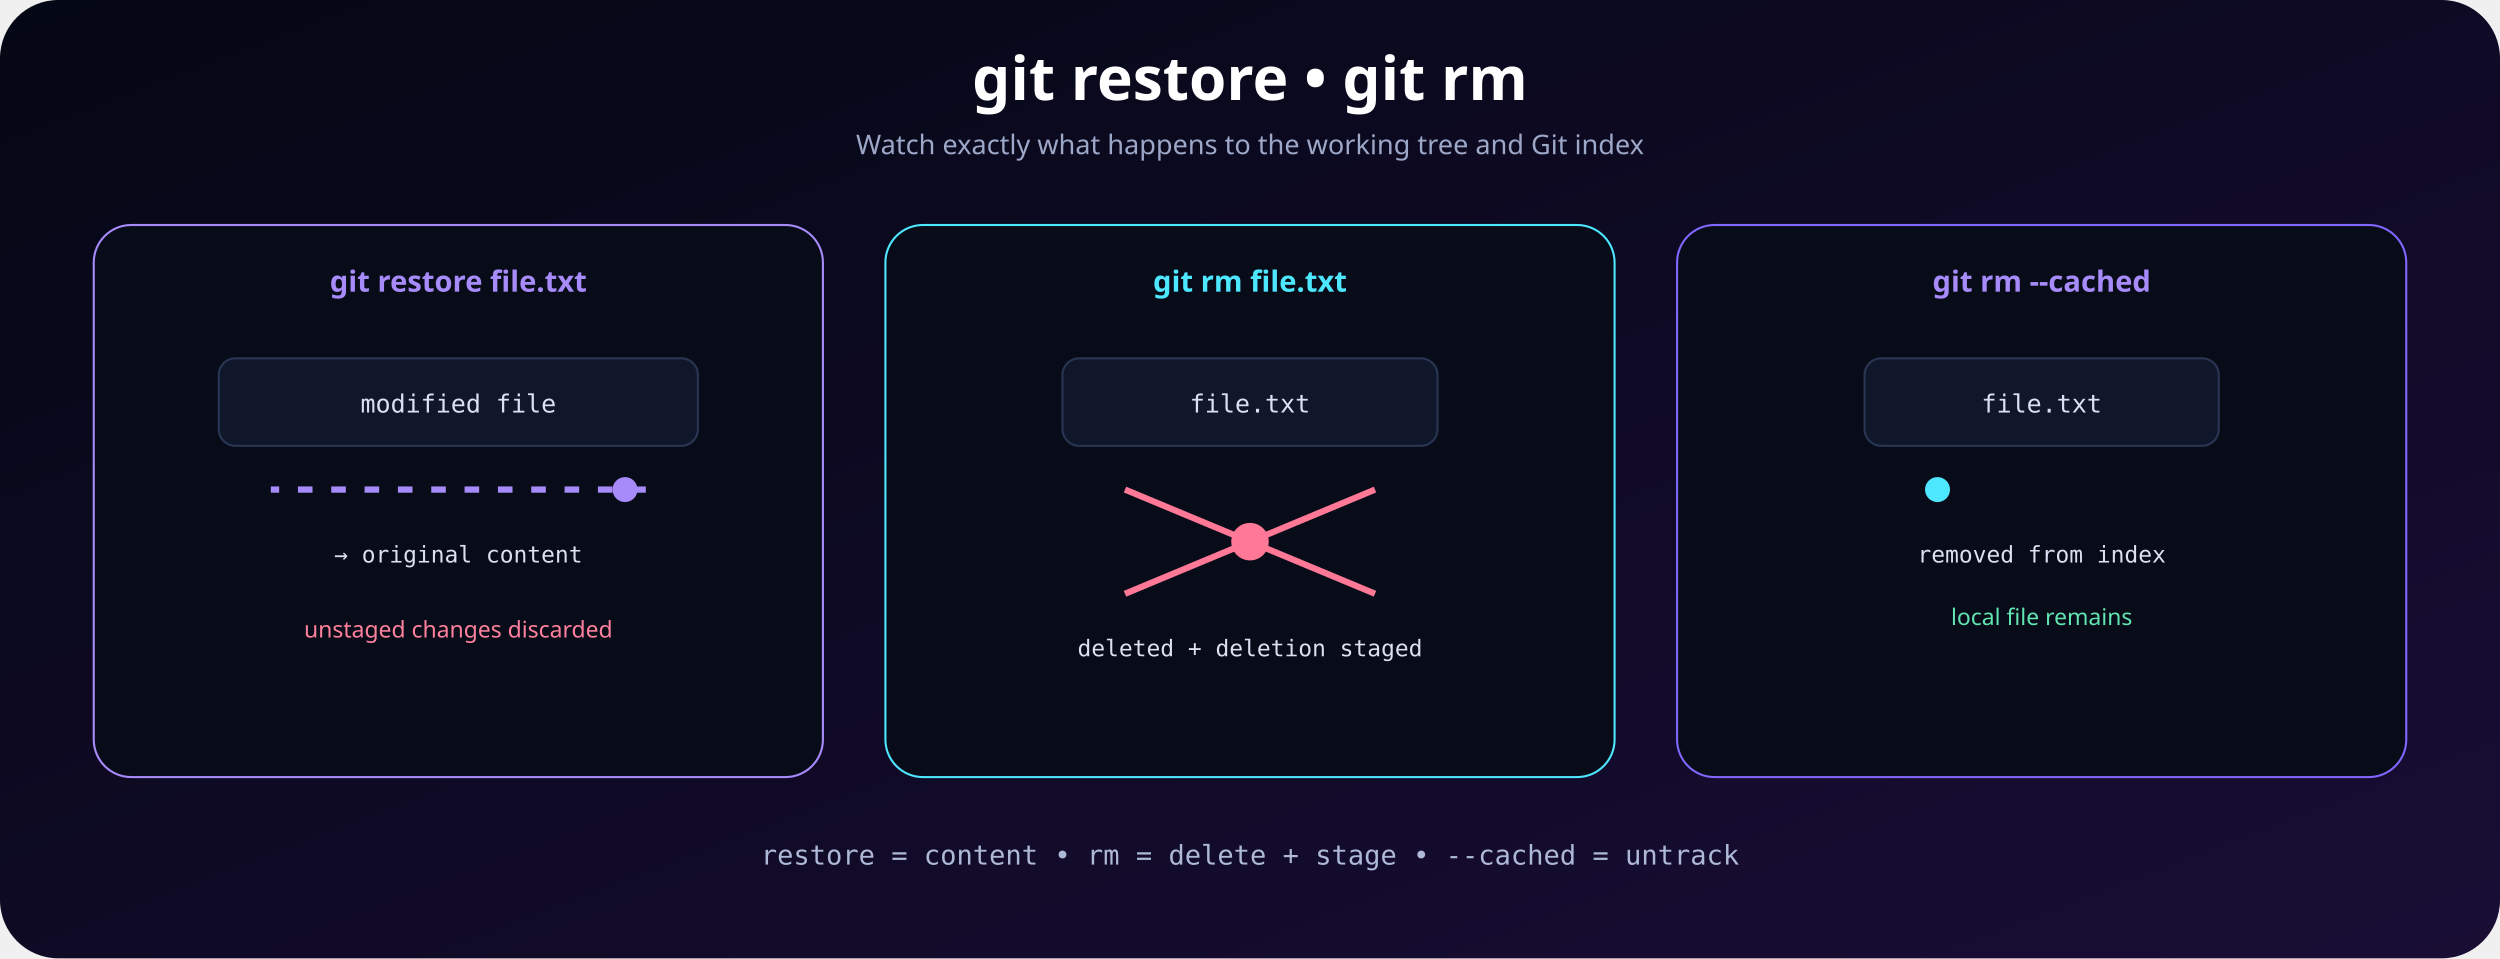
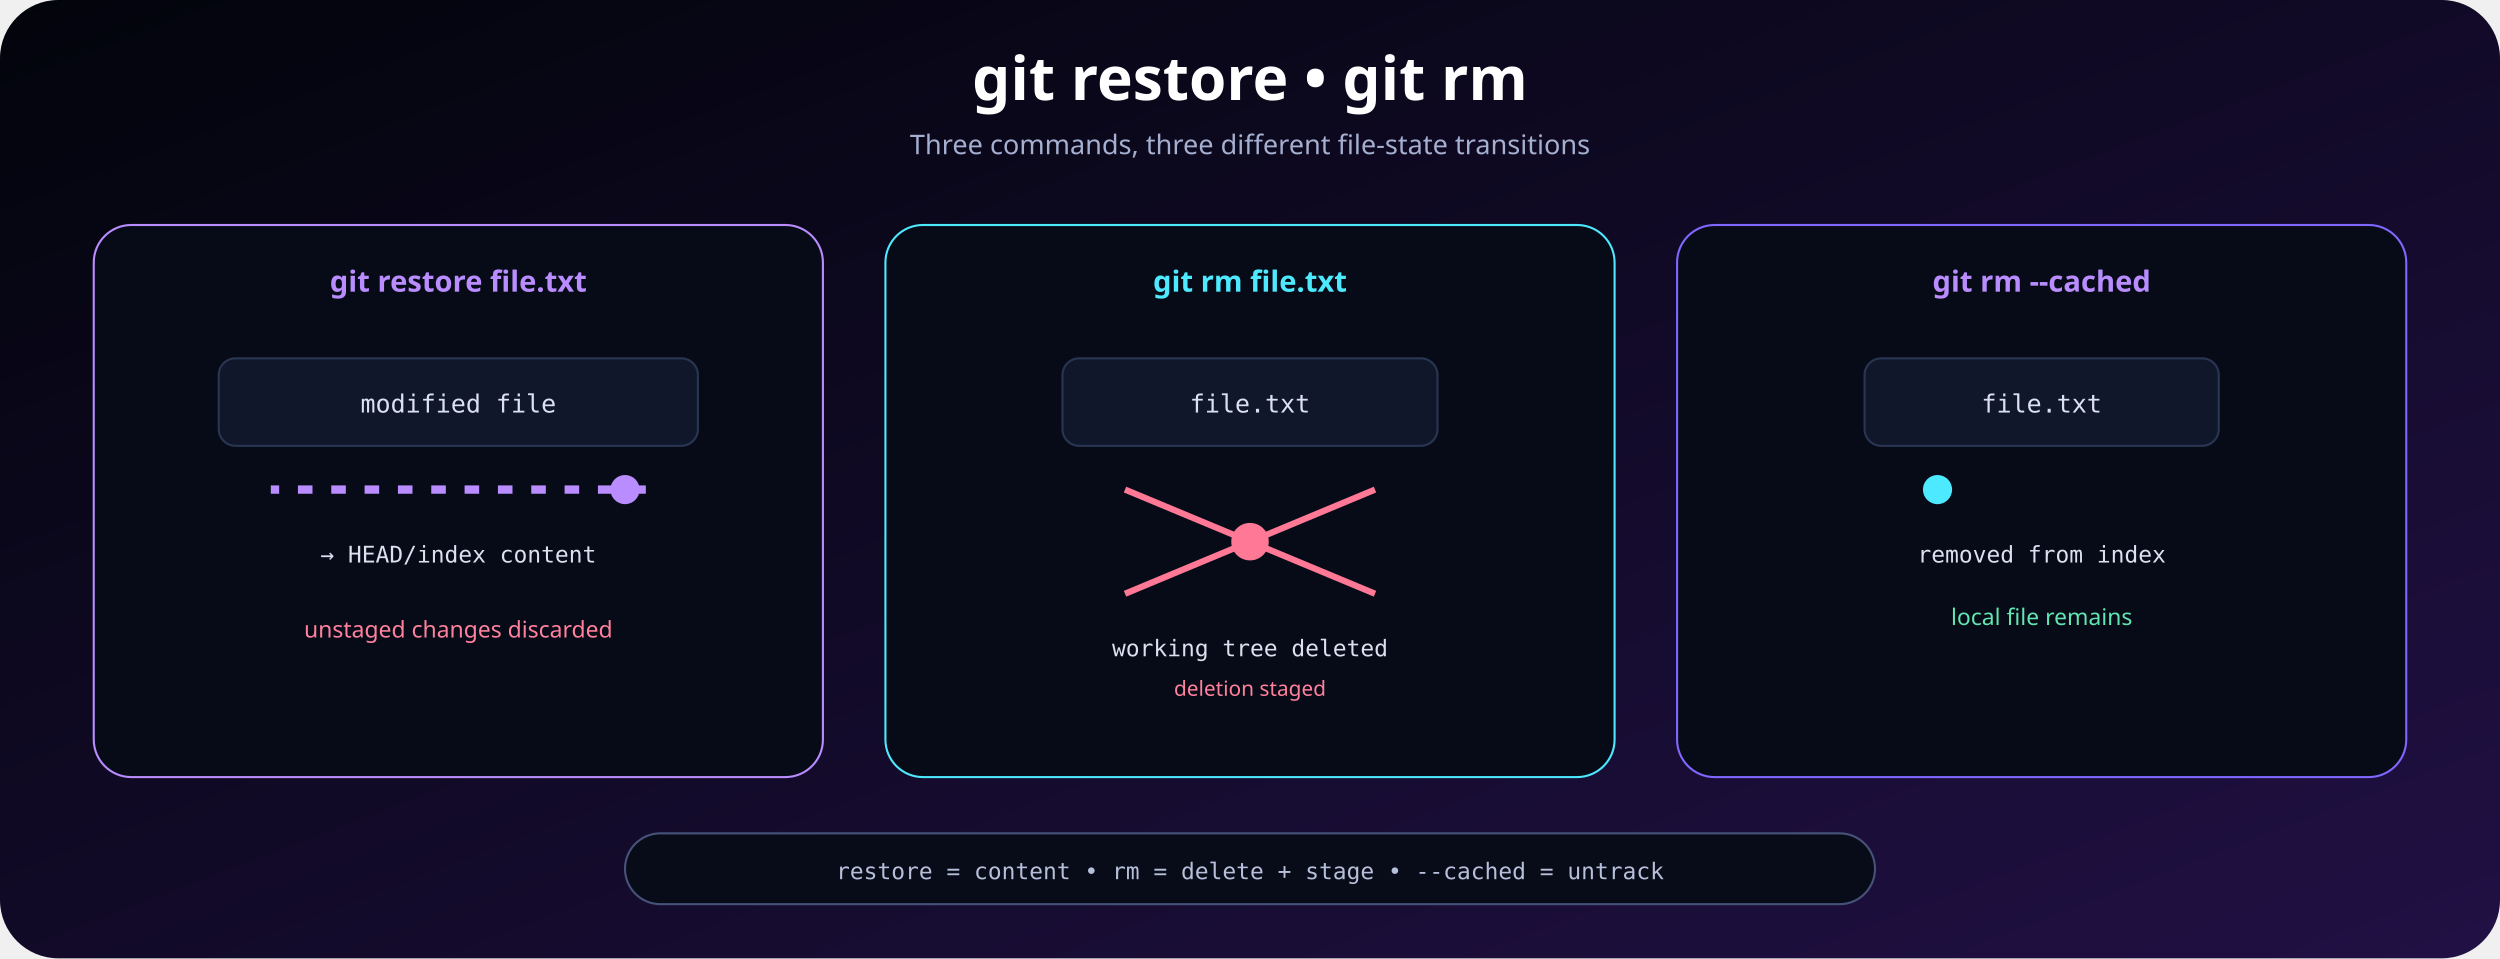
<svg xmlns="http://www.w3.org/2000/svg" viewBox="0 0 1200 460">
  <defs>
    <linearGradient id="b" x2="1" y2="1">
-       <stop stop-color="#040714" />
-       <stop offset="1" stop-color="#190d35" />
+       <stop stop-color="#02040b" />
+       <stop offset="1" stop-color="#211044" />
    </linearGradient>
    <linearGradient id="f">
-       <stop stop-color="#a78bfa" />
-       <stop offset="1" stop-color="#4de7ff" />
+       <stop stop-color="#b98cff" />
+       <stop offset="1" stop-color="#4deaff" />
    </linearGradient>
  </defs>
  <rect width="1200" height="460" rx="28" fill="url(#b)" />
-   <text x="600" y="48" text-anchor="middle" fill="#fff" font-family="system-ui" font-size="29" font-weight="800">git restore • git rm</text>
-   <text x="600" y="74" text-anchor="middle" fill="#9da7c8" font-family="system-ui" font-size="13">Watch exactly what happens to the working tree and Git index</text>
+   <text x="600" y="48" text-anchor="middle" fill="white" font-family="system-ui" font-size="29" font-weight="800">git restore • git rm</text>
+   <text x="600" y="74" text-anchor="middle" fill="#a5afd0" font-family="system-ui" font-size="13">Three commands, three different file-state transitions</text>
  <g font-family="system-ui">
-     <rect x="45" y="108" width="350" height="265" rx="18" fill="#080c19" stroke="#a78bfa" />
-     <text x="220" y="140" text-anchor="middle" fill="#a78bfa" font-size="14" font-weight="800">git restore file.txt</text>
+     <rect x="45" y="108" width="350" height="265" rx="18" fill="#070b17" stroke="#b98cff" />
+     <text x="220" y="140" text-anchor="middle" fill="#b98cff" font-size="14" font-weight="800">git restore file.txt</text>
    <rect x="105" y="172" width="230" height="42" rx="8" fill="#10172a" stroke="#293653" />
    <text x="220" y="198" text-anchor="middle" fill="#dce1f2" font-family="monospace" font-size="12">modified file</text>
-     <path d="M310 235H130" stroke="#a78bfa" stroke-width="3" stroke-dasharray="7 9">
-       <animate attributeName="stroke-dashoffset" from="0" to="-32" dur=".7s" repeatCount="indefinite" />
+     <path d="M310 235H130" stroke="#b98cff" stroke-width="4" stroke-dasharray="7 9">
+       <animate attributeName="stroke-dashoffset" from="0" to="-32" dur=".6s" repeatCount="indefinite" />
    </path>
-     <circle cx="300" cy="235" r="6" fill="#a78bfa">
-       <animate attributeName="cx" values="300;140;300" dur="1.4s" repeatCount="indefinite" />
+     <circle cx="300" cy="235" r="7" fill="#b98cff">
+       <animate attributeName="cx" values="300;140;300" dur="1.3s" repeatCount="indefinite" />
    </circle>
-     <text x="220" y="270" text-anchor="middle" fill="#dce1f2" font-family="monospace" font-size="11">→ original content</text>
+     <text x="220" y="270" text-anchor="middle" fill="#dce1f2" font-family="monospace" font-size="11">→ HEAD/index content</text>
    <text x="220" y="306" text-anchor="middle" fill="#ff819d" font-size="11">unstaged changes discarded</text>
  </g>
  <g font-family="system-ui">
-     <rect x="425" y="108" width="350" height="265" rx="18" fill="#080c19" stroke="#4de7ff" />
-     <text x="600" y="140" text-anchor="middle" fill="#4de7ff" font-size="14" font-weight="800">git rm file.txt</text>
+     <rect x="425" y="108" width="350" height="265" rx="18" fill="#070b17" stroke="#4deaff" />
+     <text x="600" y="140" text-anchor="middle" fill="#4deaff" font-size="14" font-weight="800">git rm file.txt</text>
    <rect x="510" y="172" width="180" height="42" rx="8" fill="#10172a" stroke="#293653" />
    <text x="600" y="198" text-anchor="middle" fill="#dce1f2" font-family="monospace" font-size="12">file.txt</text>
    <path d="M540 235L660 285M660 235L540 285" stroke="#ff7896" stroke-width="3" />
    <circle cx="600" cy="260" r="9" fill="#ff7896">
-       <animate attributeName="r" values="5;12;5" dur="1.2s" repeatCount="indefinite" />
+       <animate attributeName="r" values="5;13;5" dur="1.1s" repeatCount="indefinite" />
    </circle>
-     <text x="600" y="315" text-anchor="middle" fill="#dce1f2" font-family="monospace" font-size="11">deleted + deletion staged</text>
+     <text x="600" y="315" text-anchor="middle" fill="#dce1f2" font-family="monospace" font-size="11">working tree deleted</text>
+     <text x="600" y="334" text-anchor="middle" fill="#ff819d" font-size="10">deletion staged</text>
  </g>
  <g font-family="system-ui">
-     <rect x="805" y="108" width="350" height="265" rx="18" fill="#080c19" stroke="#8067ff" />
-     <text x="980" y="140" text-anchor="middle" fill="#a78bfa" font-size="14" font-weight="800">git rm --cached</text>
+     <rect x="805" y="108" width="350" height="265" rx="18" fill="#070b17" stroke="#8067ff" />
+     <text x="980" y="140" text-anchor="middle" fill="#b98cff" font-size="14" font-weight="800">git rm --cached</text>
    <rect x="895" y="172" width="170" height="42" rx="8" fill="#10172a" stroke="#293653" />
    <text x="980" y="198" text-anchor="middle" fill="#dce1f2" font-family="monospace" font-size="12">file.txt</text>
-     <path d="M930 235H1030" stroke="url(#f)" stroke-width="3" stroke-dasharray="7 9">
-       <animate attributeName="stroke-dashoffset" from="0" to="-32" dur=".7s" repeatCount="indefinite" />
+     <path d="M930 235H1030" stroke="url(#f)" stroke-width="4" stroke-dasharray="7 9">
+       <animate attributeName="stroke-dashoffset" from="0" to="-32" dur=".6s" repeatCount="indefinite" />
    </path>
-     <circle cx="930" cy="235" r="6" fill="#4de7ff">
-       <animate attributeName="cx" values="930;1030;930" dur="1.4s" repeatCount="indefinite" />
+     <circle cx="930" cy="235" r="7" fill="#4deaff">
+       <animate attributeName="cx" values="930;1030;930" dur="1.3s" repeatCount="indefinite" />
    </circle>
    <text x="980" y="270" text-anchor="middle" fill="#dce1f2" font-family="monospace" font-size="11">removed from index</text>
    <text x="980" y="300" text-anchor="middle" fill="#62e6b1" font-size="11">local file remains</text>
  </g>
-   <text x="600" y="415" text-anchor="middle" fill="#aeb8d7" font-family="monospace" font-size="13">restore = content • rm = delete + stage • --cached = untrack</text>
+   <rect x="300" y="400" width="600" height="34" rx="17" fill="#080c18" stroke="#46527a" />
+   <text x="600" y="422" text-anchor="middle" fill="#b7c0da" font-family="monospace" font-size="11">restore = content • rm = delete + stage • --cached = untrack</text>
</svg>
